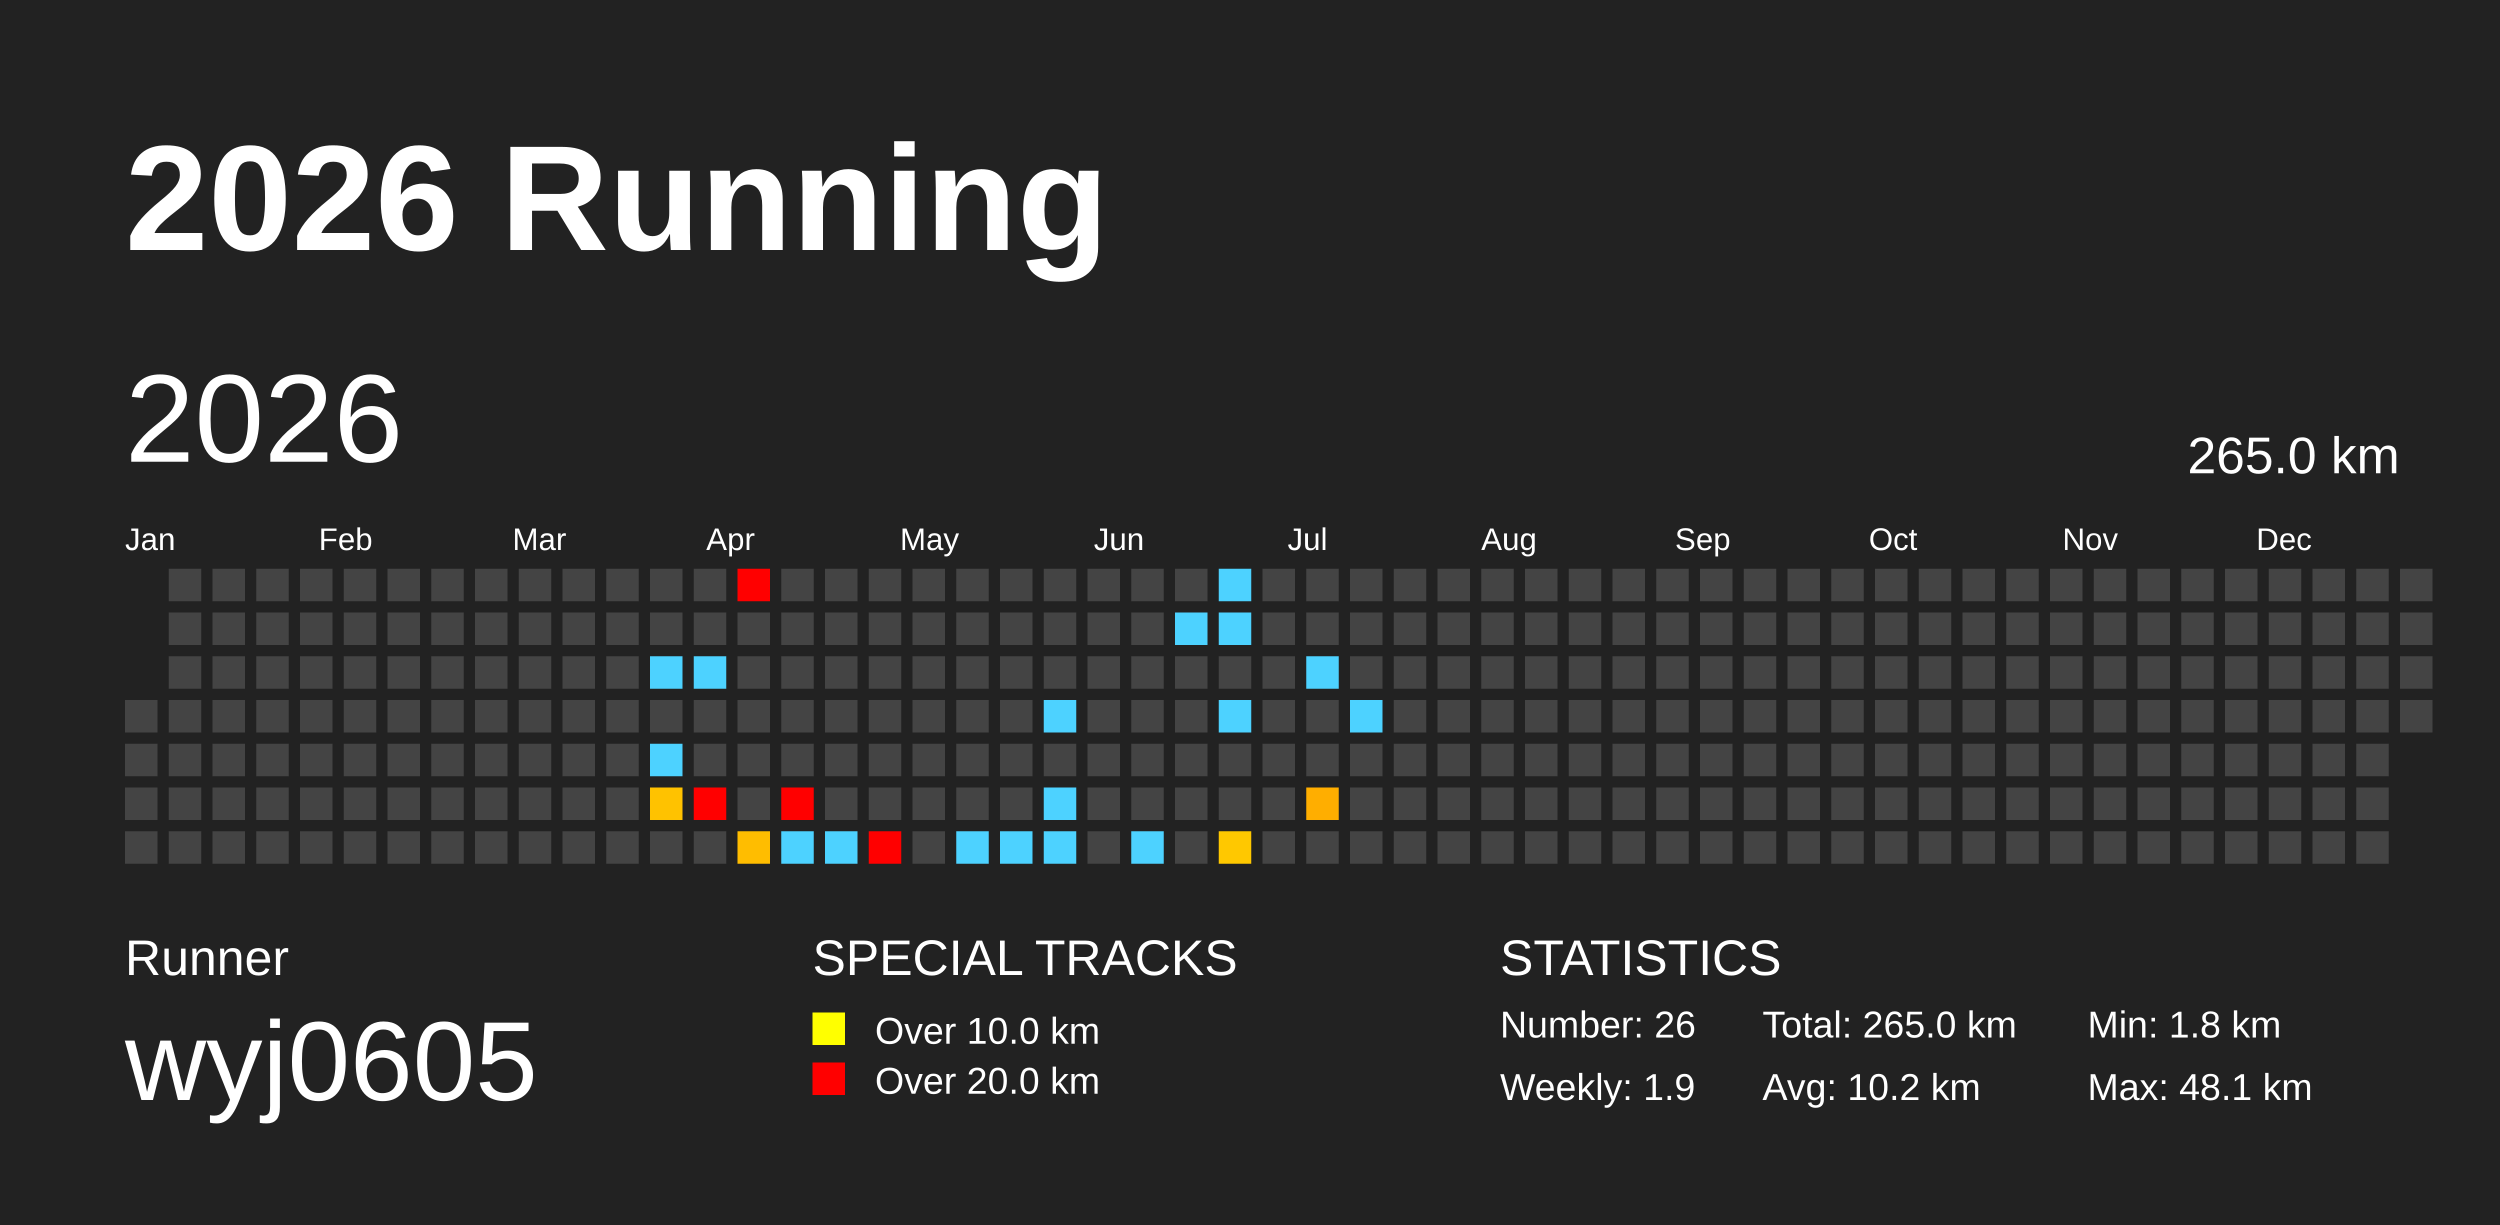
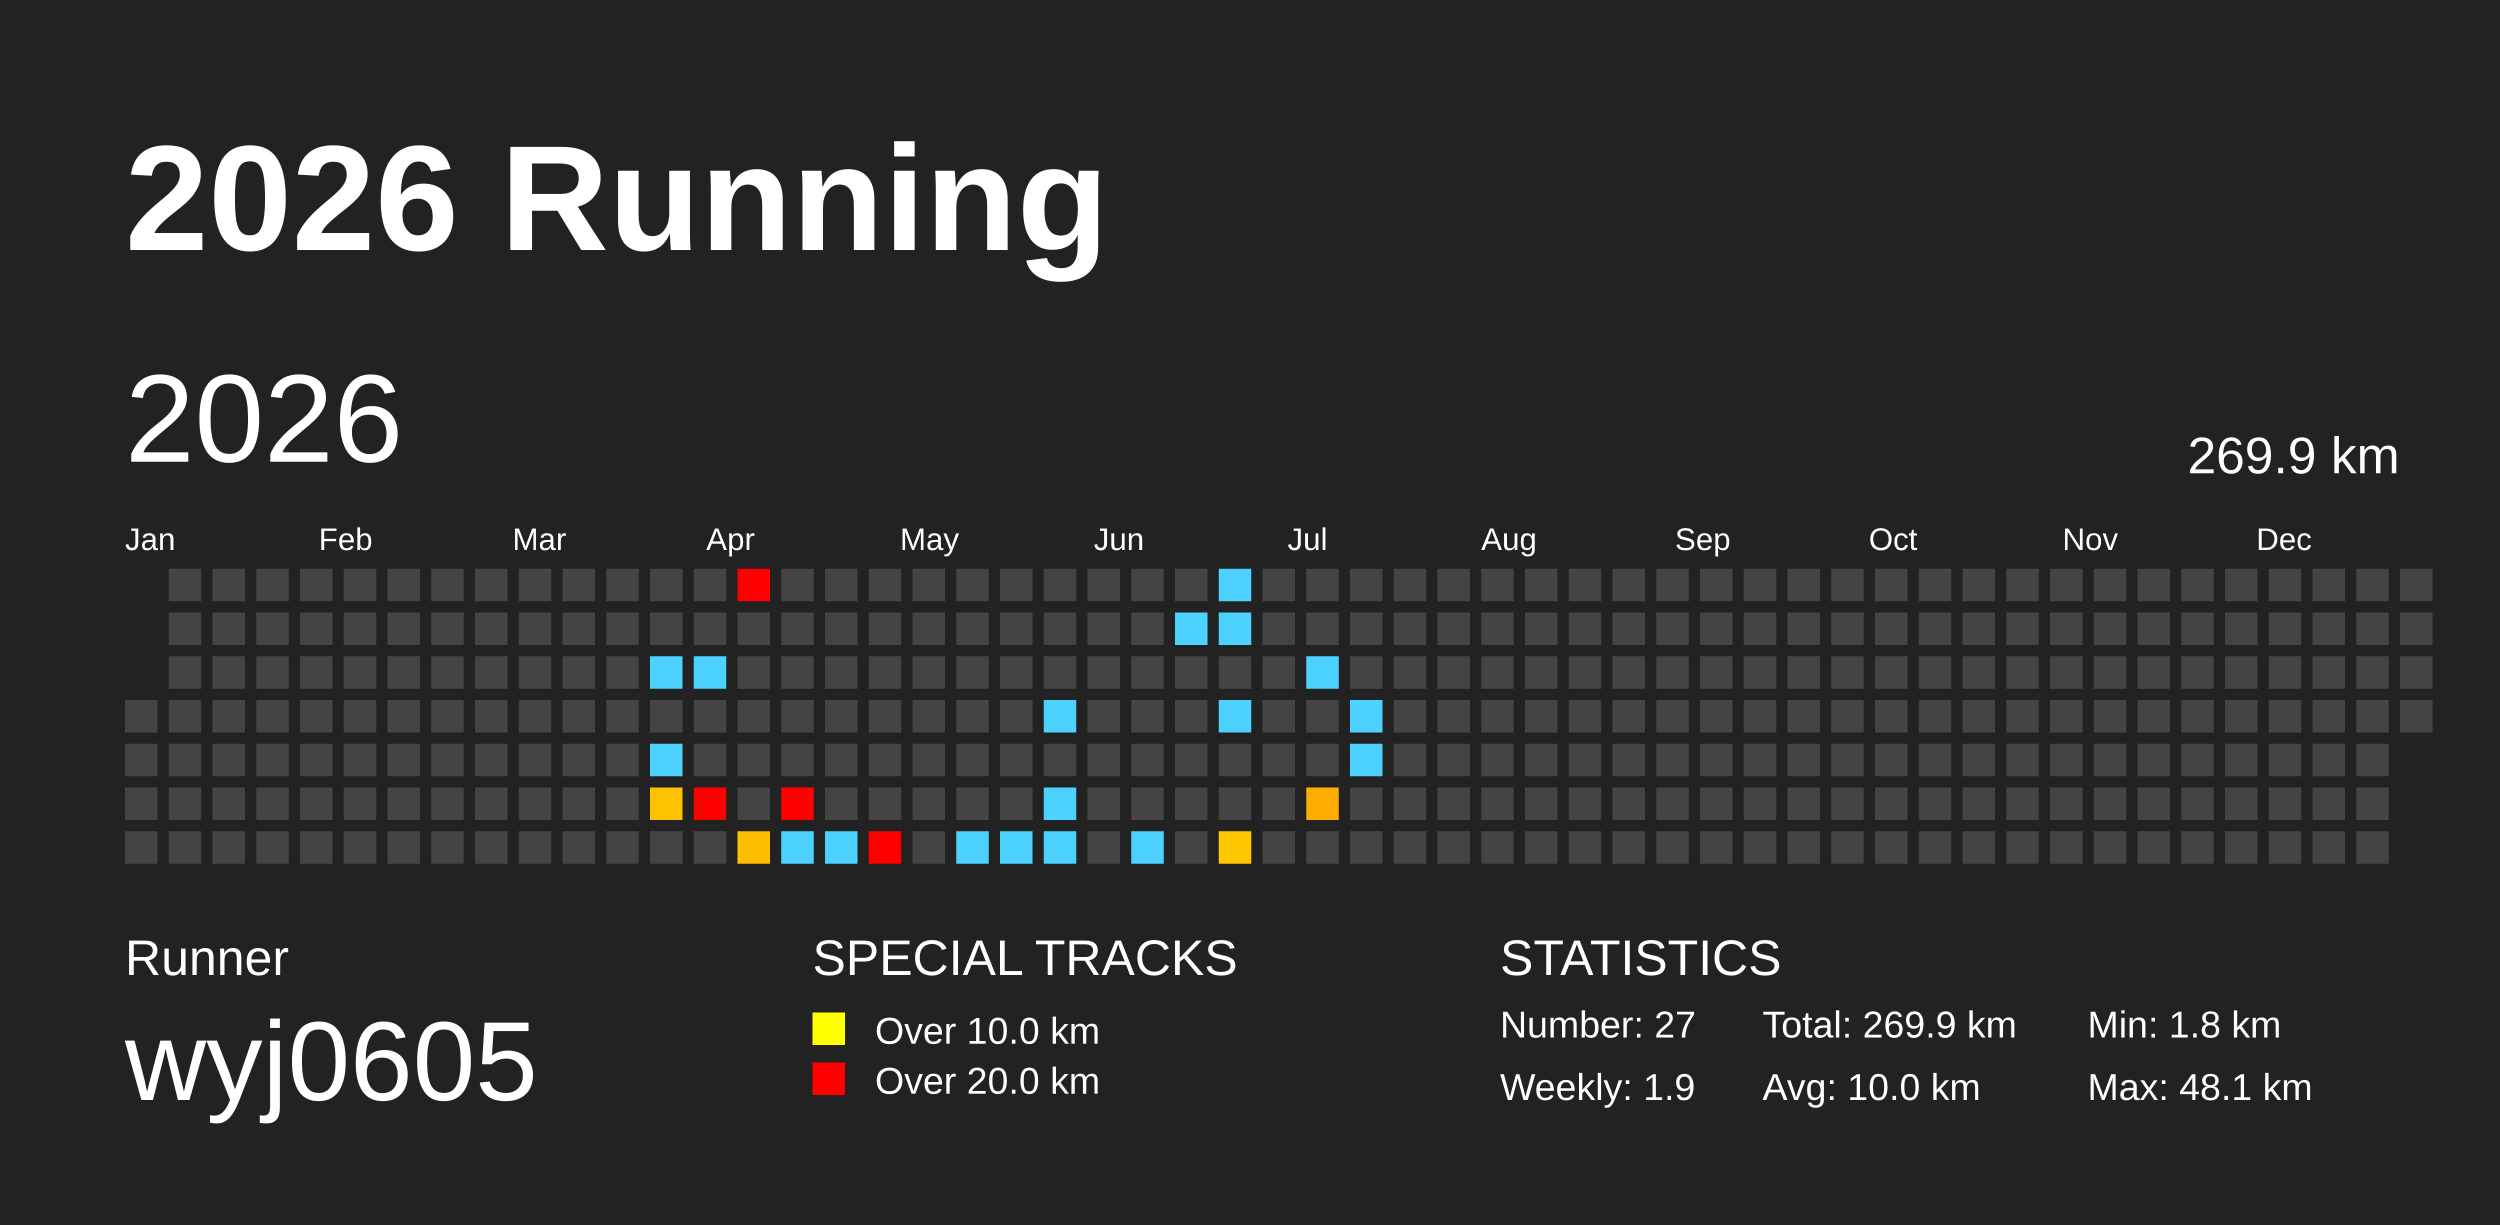
<svg xmlns="http://www.w3.org/2000/svg" baseProfile="full" height="98mm" version="1.1" viewBox="0,0,200,98" width="200mm">
  <defs />
  <rect fill="#222222" height="98" width="200" x="0" y="0" />
  <text fill="#FFFFFF" style="font-size:12px; font-family:Arial; font-weight:bold;" x="10" y="20">2026 Running</text>
  <text fill="#FFFFFF" style="font-size:4px; font-family:Arial" x="10" y="78">Runner</text>
  <text fill="#FFFFFF" style="font-size:9px; font-family:Arial" x="10" y="88">wyj0605</text>
  <text fill="#FFFFFF" style="font-size:4px; font-family:Arial" x="65" y="78">SPECIAL TRACKS</text>
  <rect fill="yellow" height="2.6" width="2.6" x="65" y="81" />
  <text fill="#FFFFFF" style="font-size:3px; font-family:Arial" x="70" y="83.5">Over 10.0 km</text>
  <rect fill="red" height="2.6" width="2.6" x="65" y="85" />
  <text fill="#FFFFFF" style="font-size:3px; font-family:Arial" x="70" y="87.5">Over 20.0 km</text>
  <text fill="#FFFFFF" style="font-size:4px; font-family:Arial" x="120" y="78">STATISTICS</text>
-   <text fill="#FFFFFF" style="font-size:3px; font-family:Arial" x="120" y="83">Number: 26</text>
+   <text fill="#FFFFFF" style="font-size:3px; font-family:Arial" x="120" y="83">Number: 27</text>
  <text fill="#FFFFFF" style="font-size:3px; font-family:Arial" x="120" y="88">Weekly: 1.9</text>
-   <text fill="#FFFFFF" style="font-size:3px; font-family:Arial" x="141" y="83">Total: 265.0 km</text>
-   <text fill="#FFFFFF" style="font-size:3px; font-family:Arial" x="141" y="88">Avg: 10.2 km</text>
+   <text fill="#FFFFFF" style="font-size:3px; font-family:Arial" x="141" y="83">Total: 269.9 km</text>
+   <text fill="#FFFFFF" style="font-size:3px; font-family:Arial" x="141" y="88">Avg: 10.0 km</text>
  <text fill="#FFFFFF" style="font-size:3px; font-family:Arial" x="167" y="83">Min: 1.8 km</text>
  <text fill="#FFFFFF" style="font-size:3px; font-family:Arial" x="167" y="88">Max: 48.1 km</text>
  <text dominant-baseline="hanging" fill="#FFFFFF" style="font-size:10.0px; font-family:Arial;" x="10" y="30">2026</text>
-   <text dominant-baseline="hanging" fill="#FFFFFF" style="font-size:4.125px; font-family:Arial;" x="175" y="35">265.0 km</text>
+   <text dominant-baseline="hanging" fill="#FFFFFF" style="font-size:4.125px; font-family:Arial;" x="175" y="35">269.9 km</text>
  <text fill="#FFFFFF" style="font-size:2.5px; font-family:Arial" x="10.0" y="44">Jan</text>
  <text fill="#FFFFFF" style="font-size:2.5px; font-family:Arial" x="25.5" y="44">Feb</text>
  <text fill="#FFFFFF" style="font-size:2.5px; font-family:Arial" x="41.0" y="44">Mar</text>
  <text fill="#FFFFFF" style="font-size:2.5px; font-family:Arial" x="56.5" y="44">Apr</text>
  <text fill="#FFFFFF" style="font-size:2.5px; font-family:Arial" x="72.0" y="44">May</text>
  <text fill="#FFFFFF" style="font-size:2.5px; font-family:Arial" x="87.5" y="44">Jun</text>
  <text fill="#FFFFFF" style="font-size:2.5px; font-family:Arial" x="103.0" y="44">Jul</text>
  <text fill="#FFFFFF" style="font-size:2.5px; font-family:Arial" x="118.5" y="44">Aug</text>
  <text fill="#FFFFFF" style="font-size:2.5px; font-family:Arial" x="134.0" y="44">Sep</text>
  <text fill="#FFFFFF" style="font-size:2.5px; font-family:Arial" x="149.5" y="44">Oct</text>
  <text fill="#FFFFFF" style="font-size:2.5px; font-family:Arial" x="165.0" y="44">Nov</text>
  <text fill="#FFFFFF" style="font-size:2.5px; font-family:Arial" x="180.5" y="44">Dec</text>
  <rect fill="#444444" height="2.6" width="2.6" x="10.0" y="56.0" />
  <rect fill="#444444" height="2.6" width="2.6" x="10.0" y="59.5" />
  <rect fill="#444444" height="2.6" width="2.6" x="10.0" y="63.0" />
  <rect fill="#444444" height="2.6" width="2.6" x="10.0" y="66.5" />
  <rect fill="#444444" height="2.6" width="2.6" x="13.5" y="45.5" />
  <rect fill="#444444" height="2.6" width="2.6" x="13.5" y="49.0" />
  <rect fill="#444444" height="2.6" width="2.6" x="13.5" y="52.5" />
  <rect fill="#444444" height="2.6" width="2.6" x="13.5" y="56.0" />
  <rect fill="#444444" height="2.6" width="2.6" x="13.5" y="59.5" />
  <rect fill="#444444" height="2.6" width="2.6" x="13.5" y="63.0" />
  <rect fill="#444444" height="2.6" width="2.6" x="13.5" y="66.5" />
  <rect fill="#444444" height="2.6" width="2.6" x="17.0" y="45.5" />
  <rect fill="#444444" height="2.6" width="2.6" x="17.0" y="49.0" />
  <rect fill="#444444" height="2.6" width="2.6" x="17.0" y="52.5" />
  <rect fill="#444444" height="2.6" width="2.6" x="17.0" y="56.0" />
  <rect fill="#444444" height="2.6" width="2.6" x="17.0" y="59.5" />
  <rect fill="#444444" height="2.6" width="2.6" x="17.0" y="63.0" />
  <rect fill="#444444" height="2.6" width="2.6" x="17.0" y="66.5" />
  <rect fill="#444444" height="2.6" width="2.6" x="20.5" y="45.5" />
  <rect fill="#444444" height="2.6" width="2.6" x="20.5" y="49.0" />
  <rect fill="#444444" height="2.6" width="2.6" x="20.5" y="52.5" />
  <rect fill="#444444" height="2.6" width="2.6" x="20.5" y="56.0" />
  <rect fill="#444444" height="2.6" width="2.6" x="20.5" y="59.5" />
  <rect fill="#444444" height="2.6" width="2.6" x="20.5" y="63.0" />
  <rect fill="#444444" height="2.6" width="2.6" x="20.5" y="66.5" />
  <rect fill="#444444" height="2.6" width="2.6" x="24.0" y="45.5" />
  <rect fill="#444444" height="2.6" width="2.6" x="24.0" y="49.0" />
  <rect fill="#444444" height="2.6" width="2.6" x="24.0" y="52.5" />
  <rect fill="#444444" height="2.6" width="2.6" x="24.0" y="56.0" />
  <rect fill="#444444" height="2.6" width="2.6" x="24.0" y="59.5" />
  <rect fill="#444444" height="2.6" width="2.6" x="24.0" y="63.0" />
  <rect fill="#444444" height="2.6" width="2.6" x="24.0" y="66.5" />
  <rect fill="#444444" height="2.6" width="2.6" x="27.5" y="45.5" />
  <rect fill="#444444" height="2.6" width="2.6" x="27.5" y="49.0" />
  <rect fill="#444444" height="2.6" width="2.6" x="27.5" y="52.5" />
  <rect fill="#444444" height="2.6" width="2.6" x="27.5" y="56.0" />
  <rect fill="#444444" height="2.6" width="2.6" x="27.5" y="59.5" />
  <rect fill="#444444" height="2.6" width="2.6" x="27.5" y="63.0" />
  <rect fill="#444444" height="2.6" width="2.6" x="27.5" y="66.5" />
  <rect fill="#444444" height="2.6" width="2.6" x="31.0" y="45.5" />
  <rect fill="#444444" height="2.6" width="2.6" x="31.0" y="49.0" />
  <rect fill="#444444" height="2.6" width="2.6" x="31.0" y="52.5" />
  <rect fill="#444444" height="2.6" width="2.6" x="31.0" y="56.0" />
  <rect fill="#444444" height="2.6" width="2.6" x="31.0" y="59.5" />
  <rect fill="#444444" height="2.6" width="2.6" x="31.0" y="63.0" />
  <rect fill="#444444" height="2.6" width="2.6" x="31.0" y="66.5" />
  <rect fill="#444444" height="2.6" width="2.6" x="34.5" y="45.5" />
  <rect fill="#444444" height="2.6" width="2.6" x="34.5" y="49.0" />
  <rect fill="#444444" height="2.6" width="2.6" x="34.5" y="52.5" />
  <rect fill="#444444" height="2.6" width="2.6" x="34.5" y="56.0" />
  <rect fill="#444444" height="2.6" width="2.6" x="34.5" y="59.5" />
  <rect fill="#444444" height="2.6" width="2.6" x="34.5" y="63.0" />
  <rect fill="#444444" height="2.6" width="2.6" x="34.5" y="66.5" />
  <rect fill="#444444" height="2.6" width="2.6" x="38.0" y="45.5" />
  <rect fill="#444444" height="2.6" width="2.6" x="38.0" y="49.0" />
  <rect fill="#444444" height="2.6" width="2.6" x="38.0" y="52.5" />
  <rect fill="#444444" height="2.6" width="2.6" x="38.0" y="56.0" />
  <rect fill="#444444" height="2.6" width="2.6" x="38.0" y="59.5" />
  <rect fill="#444444" height="2.6" width="2.6" x="38.0" y="63.0" />
  <rect fill="#444444" height="2.6" width="2.6" x="38.0" y="66.5" />
  <rect fill="#444444" height="2.6" width="2.6" x="41.5" y="45.5" />
  <rect fill="#444444" height="2.6" width="2.6" x="41.5" y="49.0" />
  <rect fill="#444444" height="2.6" width="2.6" x="41.5" y="52.5" />
  <rect fill="#444444" height="2.6" width="2.6" x="41.5" y="56.0" />
  <rect fill="#444444" height="2.6" width="2.6" x="41.5" y="59.5" />
  <rect fill="#444444" height="2.6" width="2.6" x="41.5" y="63.0" />
  <rect fill="#444444" height="2.6" width="2.6" x="41.5" y="66.5" />
  <rect fill="#444444" height="2.6" width="2.6" x="45.0" y="45.5" />
  <rect fill="#444444" height="2.6" width="2.6" x="45.0" y="49.0" />
  <rect fill="#444444" height="2.6" width="2.6" x="45.0" y="52.5" />
  <rect fill="#444444" height="2.6" width="2.6" x="45.0" y="56.0" />
  <rect fill="#444444" height="2.6" width="2.6" x="45.0" y="59.5" />
  <rect fill="#444444" height="2.6" width="2.6" x="45.0" y="63.0" />
  <rect fill="#444444" height="2.6" width="2.6" x="45.0" y="66.5" />
  <rect fill="#444444" height="2.6" width="2.6" x="48.5" y="45.5" />
  <rect fill="#444444" height="2.6" width="2.6" x="48.5" y="49.0" />
  <rect fill="#444444" height="2.6" width="2.6" x="48.5" y="52.5" />
  <rect fill="#444444" height="2.6" width="2.6" x="48.5" y="56.0" />
  <rect fill="#444444" height="2.6" width="2.6" x="48.5" y="59.5" />
  <rect fill="#444444" height="2.6" width="2.6" x="48.5" y="63.0" />
  <rect fill="#444444" height="2.6" width="2.6" x="48.5" y="66.5" />
  <rect fill="#444444" height="2.6" width="2.6" x="52.0" y="45.5" />
  <rect fill="#444444" height="2.6" width="2.6" x="52.0" y="49.0" />
  <rect fill="#4dd2ff" height="2.6" width="2.6" x="52.0" y="52.5" />
  <rect fill="#444444" height="2.6" width="2.6" x="52.0" y="56.0" />
  <rect fill="#4dd2ff" height="2.6" width="2.6" x="52.0" y="59.5" />
  <rect fill="#ffc200" height="2.6" width="2.6" x="52.0" y="63.0" />
  <rect fill="#444444" height="2.6" width="2.6" x="52.0" y="66.5" />
  <rect fill="#444444" height="2.6" width="2.6" x="55.5" y="45.5" />
  <rect fill="#444444" height="2.6" width="2.6" x="55.5" y="49.0" />
  <rect fill="#4dd2ff" height="2.6" width="2.6" x="55.5" y="52.5" />
  <rect fill="#444444" height="2.6" width="2.6" x="55.5" y="56.0" />
  <rect fill="#444444" height="2.6" width="2.6" x="55.5" y="59.5" />
  <rect fill="red" height="2.6" width="2.6" x="55.5" y="63.0" />
  <rect fill="#444444" height="2.6" width="2.6" x="55.5" y="66.5" />
  <rect fill="red" height="2.6" width="2.6" x="59.0" y="45.5" />
  <rect fill="#444444" height="2.6" width="2.6" x="59.0" y="49.0" />
  <rect fill="#444444" height="2.6" width="2.6" x="59.0" y="52.5" />
  <rect fill="#444444" height="2.6" width="2.6" x="59.0" y="56.0" />
  <rect fill="#444444" height="2.6" width="2.6" x="59.0" y="59.5" />
  <rect fill="#444444" height="2.6" width="2.6" x="59.0" y="63.0" />
  <rect fill="#ffbd00" height="2.6" width="2.6" x="59.0" y="66.5" />
  <rect fill="#444444" height="2.6" width="2.6" x="62.5" y="45.5" />
  <rect fill="#444444" height="2.6" width="2.6" x="62.5" y="49.0" />
  <rect fill="#444444" height="2.6" width="2.6" x="62.5" y="52.5" />
  <rect fill="#444444" height="2.6" width="2.6" x="62.5" y="56.0" />
  <rect fill="#444444" height="2.6" width="2.6" x="62.5" y="59.5" />
  <rect fill="red" height="2.6" width="2.6" x="62.5" y="63.0" />
  <rect fill="#4dd2ff" height="2.6" width="2.6" x="62.5" y="66.5" />
  <rect fill="#444444" height="2.6" width="2.6" x="66.0" y="45.5" />
  <rect fill="#444444" height="2.6" width="2.6" x="66.0" y="49.0" />
  <rect fill="#444444" height="2.6" width="2.6" x="66.0" y="52.5" />
  <rect fill="#444444" height="2.6" width="2.6" x="66.0" y="56.0" />
  <rect fill="#444444" height="2.6" width="2.6" x="66.0" y="59.5" />
  <rect fill="#444444" height="2.6" width="2.6" x="66.0" y="63.0" />
  <rect fill="#4dd2ff" height="2.6" width="2.6" x="66.0" y="66.5" />
  <rect fill="#444444" height="2.6" width="2.6" x="69.5" y="45.5" />
  <rect fill="#444444" height="2.6" width="2.6" x="69.5" y="49.0" />
  <rect fill="#444444" height="2.6" width="2.6" x="69.5" y="52.5" />
  <rect fill="#444444" height="2.6" width="2.6" x="69.5" y="56.0" />
  <rect fill="#444444" height="2.6" width="2.6" x="69.5" y="59.5" />
  <rect fill="#444444" height="2.6" width="2.6" x="69.5" y="63.0" />
  <rect fill="red" height="2.6" width="2.6" x="69.5" y="66.5" />
  <rect fill="#444444" height="2.6" width="2.6" x="73.0" y="45.5" />
  <rect fill="#444444" height="2.6" width="2.6" x="73.0" y="49.0" />
  <rect fill="#444444" height="2.6" width="2.6" x="73.0" y="52.5" />
  <rect fill="#444444" height="2.6" width="2.6" x="73.0" y="56.0" />
  <rect fill="#444444" height="2.6" width="2.6" x="73.0" y="59.5" />
  <rect fill="#444444" height="2.6" width="2.6" x="73.0" y="63.0" />
  <rect fill="#444444" height="2.6" width="2.6" x="73.0" y="66.5" />
  <rect fill="#444444" height="2.6" width="2.6" x="76.5" y="45.5" />
  <rect fill="#444444" height="2.6" width="2.6" x="76.5" y="49.0" />
  <rect fill="#444444" height="2.6" width="2.6" x="76.5" y="52.5" />
  <rect fill="#444444" height="2.6" width="2.6" x="76.5" y="56.0" />
  <rect fill="#444444" height="2.6" width="2.6" x="76.5" y="59.5" />
  <rect fill="#444444" height="2.6" width="2.6" x="76.5" y="63.0" />
  <rect fill="#4dd2ff" height="2.6" width="2.6" x="76.5" y="66.5" />
  <rect fill="#444444" height="2.6" width="2.6" x="80.0" y="45.5" />
  <rect fill="#444444" height="2.6" width="2.6" x="80.0" y="49.0" />
  <rect fill="#444444" height="2.6" width="2.6" x="80.0" y="52.5" />
  <rect fill="#444444" height="2.6" width="2.6" x="80.0" y="56.0" />
  <rect fill="#444444" height="2.6" width="2.6" x="80.0" y="59.5" />
  <rect fill="#444444" height="2.6" width="2.6" x="80.0" y="63.0" />
  <rect fill="#4dd2ff" height="2.6" width="2.6" x="80.0" y="66.5" />
  <rect fill="#444444" height="2.6" width="2.6" x="83.5" y="45.5" />
  <rect fill="#444444" height="2.6" width="2.6" x="83.5" y="49.0" />
  <rect fill="#444444" height="2.6" width="2.6" x="83.5" y="52.5" />
  <rect fill="#4dd2ff" height="2.6" width="2.6" x="83.5" y="56.0" />
  <rect fill="#444444" height="2.6" width="2.6" x="83.5" y="59.5" />
  <rect fill="#4dd2ff" height="2.6" width="2.6" x="83.5" y="63.0" />
  <rect fill="#4dd2ff" height="2.6" width="2.6" x="83.5" y="66.5" />
  <rect fill="#444444" height="2.6" width="2.6" x="87.0" y="45.5" />
  <rect fill="#444444" height="2.6" width="2.6" x="87.0" y="49.0" />
  <rect fill="#444444" height="2.6" width="2.6" x="87.0" y="52.5" />
  <rect fill="#444444" height="2.6" width="2.6" x="87.0" y="56.0" />
  <rect fill="#444444" height="2.6" width="2.6" x="87.0" y="59.5" />
  <rect fill="#444444" height="2.6" width="2.6" x="87.0" y="63.0" />
  <rect fill="#444444" height="2.6" width="2.6" x="87.0" y="66.5" />
  <rect fill="#444444" height="2.6" width="2.6" x="90.5" y="45.5" />
  <rect fill="#444444" height="2.6" width="2.6" x="90.5" y="49.0" />
  <rect fill="#444444" height="2.6" width="2.6" x="90.5" y="52.5" />
  <rect fill="#444444" height="2.6" width="2.6" x="90.5" y="56.0" />
  <rect fill="#444444" height="2.6" width="2.6" x="90.5" y="59.5" />
  <rect fill="#444444" height="2.6" width="2.6" x="90.5" y="63.0" />
  <rect fill="#4dd2ff" height="2.6" width="2.6" x="90.5" y="66.5" />
  <rect fill="#444444" height="2.6" width="2.6" x="94.0" y="45.5" />
  <rect fill="#4dd2ff" height="2.6" width="2.6" x="94.0" y="49.0" />
  <rect fill="#444444" height="2.6" width="2.6" x="94.0" y="52.5" />
  <rect fill="#444444" height="2.6" width="2.6" x="94.0" y="56.0" />
  <rect fill="#444444" height="2.6" width="2.6" x="94.0" y="59.5" />
  <rect fill="#444444" height="2.6" width="2.6" x="94.0" y="63.0" />
  <rect fill="#444444" height="2.6" width="2.6" x="94.0" y="66.5" />
  <rect fill="#4dd2ff" height="2.6" width="2.6" x="97.5" y="45.5" />
  <rect fill="#4dd2ff" height="2.6" width="2.6" x="97.5" y="49.0" />
  <rect fill="#444444" height="2.6" width="2.6" x="97.5" y="52.5" />
  <rect fill="#4dd2ff" height="2.6" width="2.6" x="97.5" y="56.0" />
  <rect fill="#444444" height="2.6" width="2.6" x="97.5" y="59.5" />
  <rect fill="#444444" height="2.6" width="2.6" x="97.5" y="63.0" />
  <rect fill="#ffc800" height="2.6" width="2.6" x="97.5" y="66.5" />
  <rect fill="#444444" height="2.6" width="2.6" x="101.0" y="45.5" />
  <rect fill="#444444" height="2.6" width="2.6" x="101.0" y="49.0" />
  <rect fill="#444444" height="2.6" width="2.6" x="101.0" y="52.5" />
  <rect fill="#444444" height="2.6" width="2.6" x="101.0" y="56.0" />
  <rect fill="#444444" height="2.6" width="2.6" x="101.0" y="59.5" />
  <rect fill="#444444" height="2.6" width="2.6" x="101.0" y="63.0" />
  <rect fill="#444444" height="2.6" width="2.6" x="101.0" y="66.5" />
  <rect fill="#444444" height="2.6" width="2.6" x="104.5" y="45.5" />
  <rect fill="#444444" height="2.6" width="2.6" x="104.5" y="49.0" />
  <rect fill="#4dd2ff" height="2.6" width="2.6" x="104.5" y="52.5" />
  <rect fill="#444444" height="2.6" width="2.6" x="104.5" y="56.0" />
  <rect fill="#444444" height="2.6" width="2.6" x="104.5" y="59.5" />
  <rect fill="#ffae00" height="2.6" width="2.6" x="104.5" y="63.0" />
  <rect fill="#444444" height="2.6" width="2.6" x="104.5" y="66.5" />
  <rect fill="#444444" height="2.6" width="2.6" x="108.0" y="45.5" />
  <rect fill="#444444" height="2.6" width="2.6" x="108.0" y="49.0" />
  <rect fill="#444444" height="2.6" width="2.6" x="108.0" y="52.5" />
  <rect fill="#4dd2ff" height="2.6" width="2.6" x="108.0" y="56.0" />
-   <rect fill="#444444" height="2.6" width="2.6" x="108.0" y="59.5" />
+   <rect fill="#4dd2ff" height="2.6" width="2.6" x="108.0" y="59.5" />
  <rect fill="#444444" height="2.6" width="2.6" x="108.0" y="63.0" />
  <rect fill="#444444" height="2.6" width="2.6" x="108.0" y="66.5" />
  <rect fill="#444444" height="2.6" width="2.6" x="111.5" y="45.5" />
  <rect fill="#444444" height="2.6" width="2.6" x="111.5" y="49.0" />
  <rect fill="#444444" height="2.6" width="2.6" x="111.5" y="52.5" />
  <rect fill="#444444" height="2.6" width="2.6" x="111.5" y="56.0" />
  <rect fill="#444444" height="2.6" width="2.6" x="111.5" y="59.5" />
  <rect fill="#444444" height="2.6" width="2.6" x="111.5" y="63.0" />
  <rect fill="#444444" height="2.6" width="2.6" x="111.5" y="66.5" />
  <rect fill="#444444" height="2.6" width="2.6" x="115.0" y="45.5" />
  <rect fill="#444444" height="2.6" width="2.6" x="115.0" y="49.0" />
  <rect fill="#444444" height="2.6" width="2.6" x="115.0" y="52.5" />
  <rect fill="#444444" height="2.6" width="2.6" x="115.0" y="56.0" />
  <rect fill="#444444" height="2.6" width="2.6" x="115.0" y="59.5" />
  <rect fill="#444444" height="2.6" width="2.6" x="115.0" y="63.0" />
  <rect fill="#444444" height="2.6" width="2.6" x="115.0" y="66.5" />
  <rect fill="#444444" height="2.6" width="2.6" x="118.5" y="45.5" />
  <rect fill="#444444" height="2.6" width="2.6" x="118.5" y="49.0" />
  <rect fill="#444444" height="2.6" width="2.6" x="118.5" y="52.5" />
  <rect fill="#444444" height="2.6" width="2.6" x="118.5" y="56.0" />
  <rect fill="#444444" height="2.6" width="2.6" x="118.5" y="59.5" />
  <rect fill="#444444" height="2.6" width="2.6" x="118.5" y="63.0" />
  <rect fill="#444444" height="2.6" width="2.6" x="118.5" y="66.5" />
  <rect fill="#444444" height="2.6" width="2.6" x="122.0" y="45.5" />
  <rect fill="#444444" height="2.6" width="2.6" x="122.0" y="49.0" />
  <rect fill="#444444" height="2.6" width="2.6" x="122.0" y="52.5" />
  <rect fill="#444444" height="2.6" width="2.6" x="122.0" y="56.0" />
  <rect fill="#444444" height="2.6" width="2.6" x="122.0" y="59.5" />
  <rect fill="#444444" height="2.6" width="2.6" x="122.0" y="63.0" />
  <rect fill="#444444" height="2.6" width="2.6" x="122.0" y="66.5" />
  <rect fill="#444444" height="2.6" width="2.6" x="125.5" y="45.5" />
  <rect fill="#444444" height="2.6" width="2.6" x="125.5" y="49.0" />
  <rect fill="#444444" height="2.6" width="2.6" x="125.5" y="52.5" />
  <rect fill="#444444" height="2.6" width="2.6" x="125.5" y="56.0" />
  <rect fill="#444444" height="2.6" width="2.6" x="125.5" y="59.5" />
  <rect fill="#444444" height="2.6" width="2.6" x="125.5" y="63.0" />
  <rect fill="#444444" height="2.6" width="2.6" x="125.5" y="66.5" />
  <rect fill="#444444" height="2.6" width="2.6" x="129.0" y="45.5" />
  <rect fill="#444444" height="2.6" width="2.6" x="129.0" y="49.0" />
  <rect fill="#444444" height="2.6" width="2.6" x="129.0" y="52.5" />
  <rect fill="#444444" height="2.6" width="2.6" x="129.0" y="56.0" />
  <rect fill="#444444" height="2.6" width="2.6" x="129.0" y="59.5" />
  <rect fill="#444444" height="2.6" width="2.6" x="129.0" y="63.0" />
  <rect fill="#444444" height="2.6" width="2.6" x="129.0" y="66.5" />
  <rect fill="#444444" height="2.6" width="2.6" x="132.5" y="45.5" />
  <rect fill="#444444" height="2.6" width="2.6" x="132.5" y="49.0" />
  <rect fill="#444444" height="2.6" width="2.6" x="132.5" y="52.5" />
  <rect fill="#444444" height="2.6" width="2.6" x="132.5" y="56.0" />
  <rect fill="#444444" height="2.6" width="2.6" x="132.5" y="59.5" />
  <rect fill="#444444" height="2.6" width="2.6" x="132.5" y="63.0" />
  <rect fill="#444444" height="2.6" width="2.6" x="132.5" y="66.5" />
  <rect fill="#444444" height="2.6" width="2.6" x="136.0" y="45.5" />
  <rect fill="#444444" height="2.6" width="2.6" x="136.0" y="49.0" />
  <rect fill="#444444" height="2.6" width="2.6" x="136.0" y="52.5" />
  <rect fill="#444444" height="2.6" width="2.6" x="136.0" y="56.0" />
  <rect fill="#444444" height="2.6" width="2.6" x="136.0" y="59.5" />
  <rect fill="#444444" height="2.6" width="2.6" x="136.0" y="63.0" />
  <rect fill="#444444" height="2.6" width="2.6" x="136.0" y="66.5" />
  <rect fill="#444444" height="2.6" width="2.6" x="139.5" y="45.5" />
  <rect fill="#444444" height="2.6" width="2.6" x="139.5" y="49.0" />
  <rect fill="#444444" height="2.6" width="2.6" x="139.5" y="52.5" />
  <rect fill="#444444" height="2.6" width="2.6" x="139.5" y="56.0" />
  <rect fill="#444444" height="2.6" width="2.6" x="139.5" y="59.5" />
  <rect fill="#444444" height="2.6" width="2.6" x="139.5" y="63.0" />
  <rect fill="#444444" height="2.6" width="2.6" x="139.5" y="66.5" />
  <rect fill="#444444" height="2.6" width="2.6" x="143.0" y="45.5" />
  <rect fill="#444444" height="2.6" width="2.6" x="143.0" y="49.0" />
  <rect fill="#444444" height="2.6" width="2.6" x="143.0" y="52.5" />
  <rect fill="#444444" height="2.6" width="2.6" x="143.0" y="56.0" />
  <rect fill="#444444" height="2.6" width="2.6" x="143.0" y="59.5" />
  <rect fill="#444444" height="2.6" width="2.6" x="143.0" y="63.0" />
  <rect fill="#444444" height="2.6" width="2.6" x="143.0" y="66.5" />
  <rect fill="#444444" height="2.6" width="2.6" x="146.5" y="45.5" />
  <rect fill="#444444" height="2.6" width="2.6" x="146.5" y="49.0" />
  <rect fill="#444444" height="2.6" width="2.6" x="146.5" y="52.5" />
  <rect fill="#444444" height="2.6" width="2.6" x="146.5" y="56.0" />
  <rect fill="#444444" height="2.6" width="2.6" x="146.5" y="59.5" />
  <rect fill="#444444" height="2.6" width="2.6" x="146.5" y="63.0" />
  <rect fill="#444444" height="2.6" width="2.6" x="146.5" y="66.5" />
  <rect fill="#444444" height="2.6" width="2.6" x="150.0" y="45.5" />
  <rect fill="#444444" height="2.6" width="2.6" x="150.0" y="49.0" />
  <rect fill="#444444" height="2.6" width="2.6" x="150.0" y="52.5" />
  <rect fill="#444444" height="2.6" width="2.6" x="150.0" y="56.0" />
  <rect fill="#444444" height="2.6" width="2.6" x="150.0" y="59.5" />
  <rect fill="#444444" height="2.6" width="2.6" x="150.0" y="63.0" />
  <rect fill="#444444" height="2.6" width="2.6" x="150.0" y="66.5" />
  <rect fill="#444444" height="2.6" width="2.6" x="153.5" y="45.5" />
  <rect fill="#444444" height="2.6" width="2.6" x="153.5" y="49.0" />
  <rect fill="#444444" height="2.6" width="2.6" x="153.5" y="52.5" />
  <rect fill="#444444" height="2.6" width="2.6" x="153.5" y="56.0" />
  <rect fill="#444444" height="2.6" width="2.6" x="153.5" y="59.5" />
  <rect fill="#444444" height="2.6" width="2.6" x="153.5" y="63.0" />
  <rect fill="#444444" height="2.6" width="2.6" x="153.5" y="66.5" />
  <rect fill="#444444" height="2.6" width="2.6" x="157.0" y="45.5" />
  <rect fill="#444444" height="2.6" width="2.6" x="157.0" y="49.0" />
  <rect fill="#444444" height="2.6" width="2.6" x="157.0" y="52.5" />
  <rect fill="#444444" height="2.6" width="2.6" x="157.0" y="56.0" />
  <rect fill="#444444" height="2.6" width="2.6" x="157.0" y="59.5" />
  <rect fill="#444444" height="2.6" width="2.6" x="157.0" y="63.0" />
  <rect fill="#444444" height="2.6" width="2.6" x="157.0" y="66.5" />
  <rect fill="#444444" height="2.6" width="2.6" x="160.5" y="45.5" />
  <rect fill="#444444" height="2.6" width="2.6" x="160.5" y="49.0" />
  <rect fill="#444444" height="2.6" width="2.6" x="160.5" y="52.5" />
  <rect fill="#444444" height="2.6" width="2.6" x="160.5" y="56.0" />
  <rect fill="#444444" height="2.6" width="2.6" x="160.5" y="59.5" />
  <rect fill="#444444" height="2.6" width="2.6" x="160.5" y="63.0" />
  <rect fill="#444444" height="2.6" width="2.6" x="160.5" y="66.5" />
  <rect fill="#444444" height="2.6" width="2.6" x="164.0" y="45.5" />
  <rect fill="#444444" height="2.6" width="2.6" x="164.0" y="49.0" />
  <rect fill="#444444" height="2.6" width="2.6" x="164.0" y="52.5" />
  <rect fill="#444444" height="2.6" width="2.6" x="164.0" y="56.0" />
  <rect fill="#444444" height="2.6" width="2.6" x="164.0" y="59.5" />
  <rect fill="#444444" height="2.6" width="2.6" x="164.0" y="63.0" />
  <rect fill="#444444" height="2.6" width="2.6" x="164.0" y="66.5" />
  <rect fill="#444444" height="2.6" width="2.6" x="167.5" y="45.5" />
  <rect fill="#444444" height="2.6" width="2.6" x="167.5" y="49.0" />
  <rect fill="#444444" height="2.6" width="2.6" x="167.5" y="52.5" />
  <rect fill="#444444" height="2.6" width="2.6" x="167.5" y="56.0" />
  <rect fill="#444444" height="2.6" width="2.6" x="167.5" y="59.5" />
  <rect fill="#444444" height="2.6" width="2.6" x="167.5" y="63.0" />
  <rect fill="#444444" height="2.6" width="2.6" x="167.5" y="66.5" />
  <rect fill="#444444" height="2.6" width="2.6" x="171.0" y="45.5" />
  <rect fill="#444444" height="2.6" width="2.6" x="171.0" y="49.0" />
  <rect fill="#444444" height="2.6" width="2.6" x="171.0" y="52.5" />
  <rect fill="#444444" height="2.6" width="2.6" x="171.0" y="56.0" />
  <rect fill="#444444" height="2.6" width="2.6" x="171.0" y="59.5" />
  <rect fill="#444444" height="2.6" width="2.6" x="171.0" y="63.0" />
  <rect fill="#444444" height="2.6" width="2.6" x="171.0" y="66.5" />
  <rect fill="#444444" height="2.6" width="2.6" x="174.5" y="45.5" />
  <rect fill="#444444" height="2.6" width="2.6" x="174.5" y="49.0" />
  <rect fill="#444444" height="2.6" width="2.6" x="174.5" y="52.5" />
  <rect fill="#444444" height="2.6" width="2.6" x="174.5" y="56.0" />
  <rect fill="#444444" height="2.6" width="2.6" x="174.5" y="59.5" />
  <rect fill="#444444" height="2.6" width="2.6" x="174.5" y="63.0" />
  <rect fill="#444444" height="2.6" width="2.6" x="174.5" y="66.5" />
  <rect fill="#444444" height="2.6" width="2.6" x="178.0" y="45.5" />
  <rect fill="#444444" height="2.6" width="2.6" x="178.0" y="49.0" />
  <rect fill="#444444" height="2.6" width="2.6" x="178.0" y="52.5" />
  <rect fill="#444444" height="2.6" width="2.6" x="178.0" y="56.0" />
  <rect fill="#444444" height="2.6" width="2.6" x="178.0" y="59.5" />
  <rect fill="#444444" height="2.6" width="2.6" x="178.0" y="63.0" />
  <rect fill="#444444" height="2.6" width="2.6" x="178.0" y="66.5" />
  <rect fill="#444444" height="2.6" width="2.6" x="181.5" y="45.5" />
  <rect fill="#444444" height="2.6" width="2.6" x="181.5" y="49.0" />
  <rect fill="#444444" height="2.6" width="2.6" x="181.5" y="52.5" />
  <rect fill="#444444" height="2.6" width="2.6" x="181.5" y="56.0" />
  <rect fill="#444444" height="2.6" width="2.6" x="181.5" y="59.5" />
  <rect fill="#444444" height="2.6" width="2.6" x="181.5" y="63.0" />
  <rect fill="#444444" height="2.6" width="2.6" x="181.5" y="66.5" />
  <rect fill="#444444" height="2.6" width="2.6" x="185.0" y="45.5" />
  <rect fill="#444444" height="2.6" width="2.6" x="185.0" y="49.0" />
  <rect fill="#444444" height="2.6" width="2.6" x="185.0" y="52.5" />
  <rect fill="#444444" height="2.6" width="2.6" x="185.0" y="56.0" />
  <rect fill="#444444" height="2.6" width="2.6" x="185.0" y="59.5" />
  <rect fill="#444444" height="2.6" width="2.6" x="185.0" y="63.0" />
  <rect fill="#444444" height="2.6" width="2.6" x="185.0" y="66.5" />
  <rect fill="#444444" height="2.6" width="2.6" x="188.5" y="45.5" />
  <rect fill="#444444" height="2.6" width="2.6" x="188.5" y="49.0" />
  <rect fill="#444444" height="2.6" width="2.6" x="188.5" y="52.5" />
  <rect fill="#444444" height="2.6" width="2.6" x="188.5" y="56.0" />
  <rect fill="#444444" height="2.6" width="2.6" x="188.5" y="59.5" />
  <rect fill="#444444" height="2.6" width="2.6" x="188.5" y="63.0" />
  <rect fill="#444444" height="2.6" width="2.6" x="188.5" y="66.5" />
  <rect fill="#444444" height="2.6" width="2.6" x="192.0" y="45.5" />
  <rect fill="#444444" height="2.6" width="2.6" x="192.0" y="49.0" />
  <rect fill="#444444" height="2.6" width="2.6" x="192.0" y="52.5" />
  <rect fill="#444444" height="2.6" width="2.6" x="192.0" y="56.0" />
</svg>
